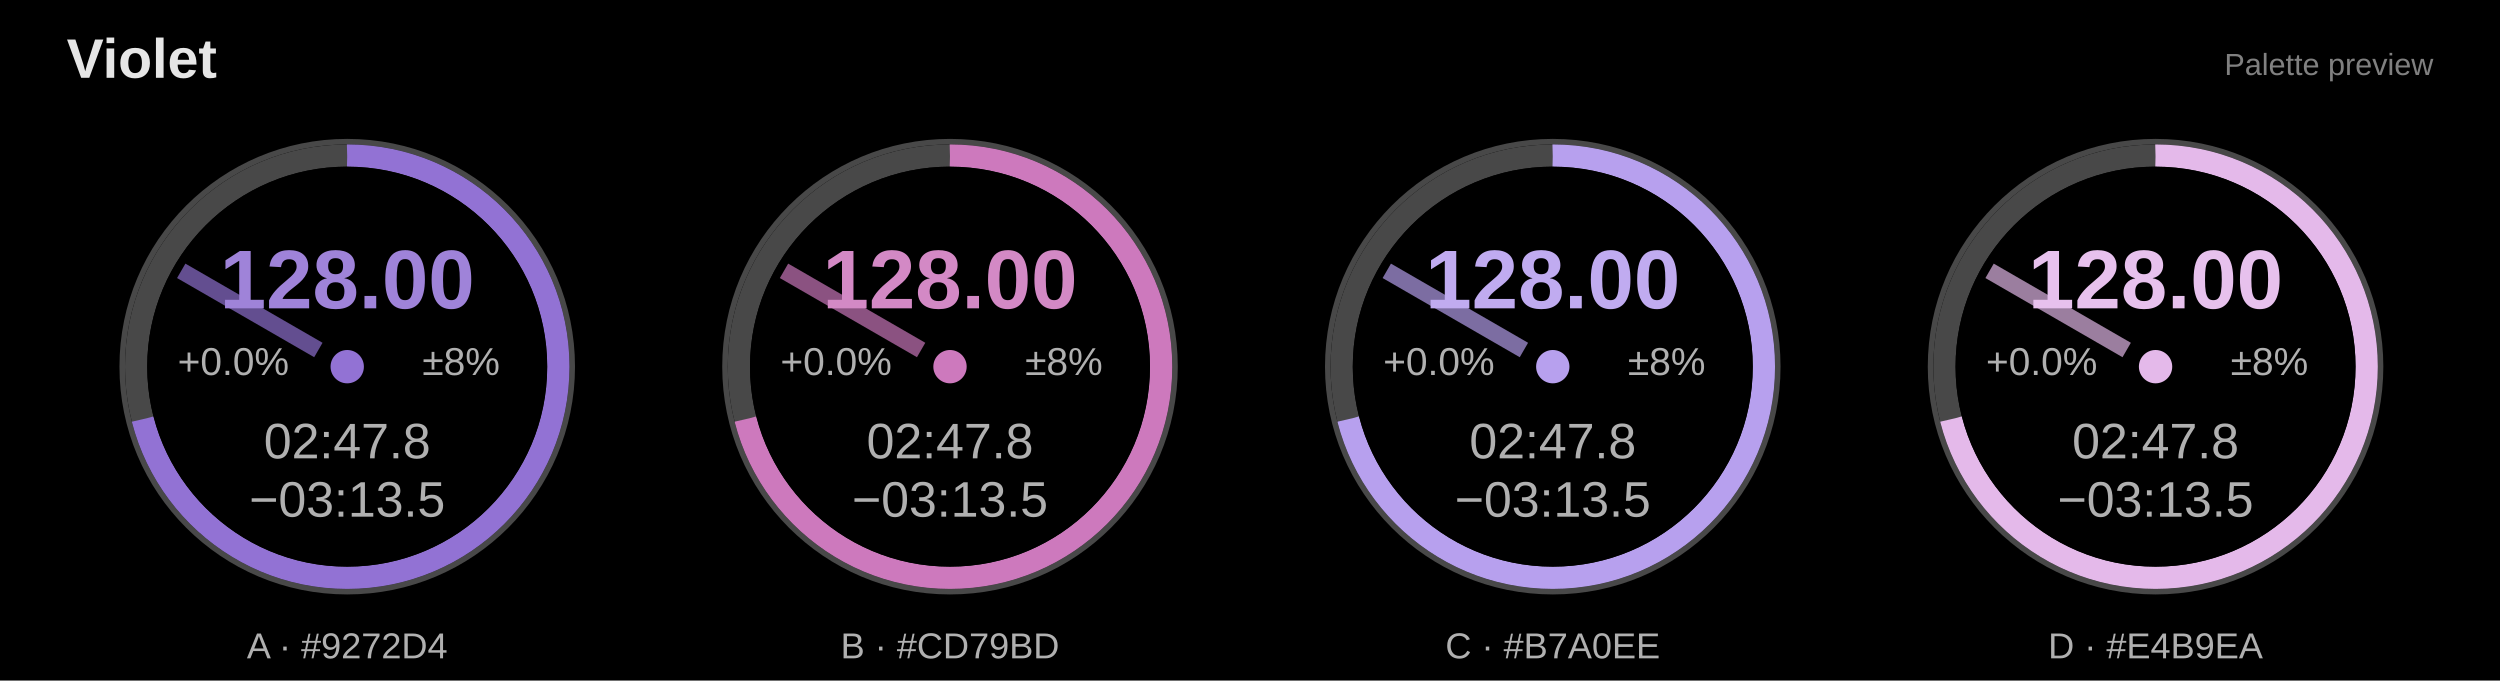
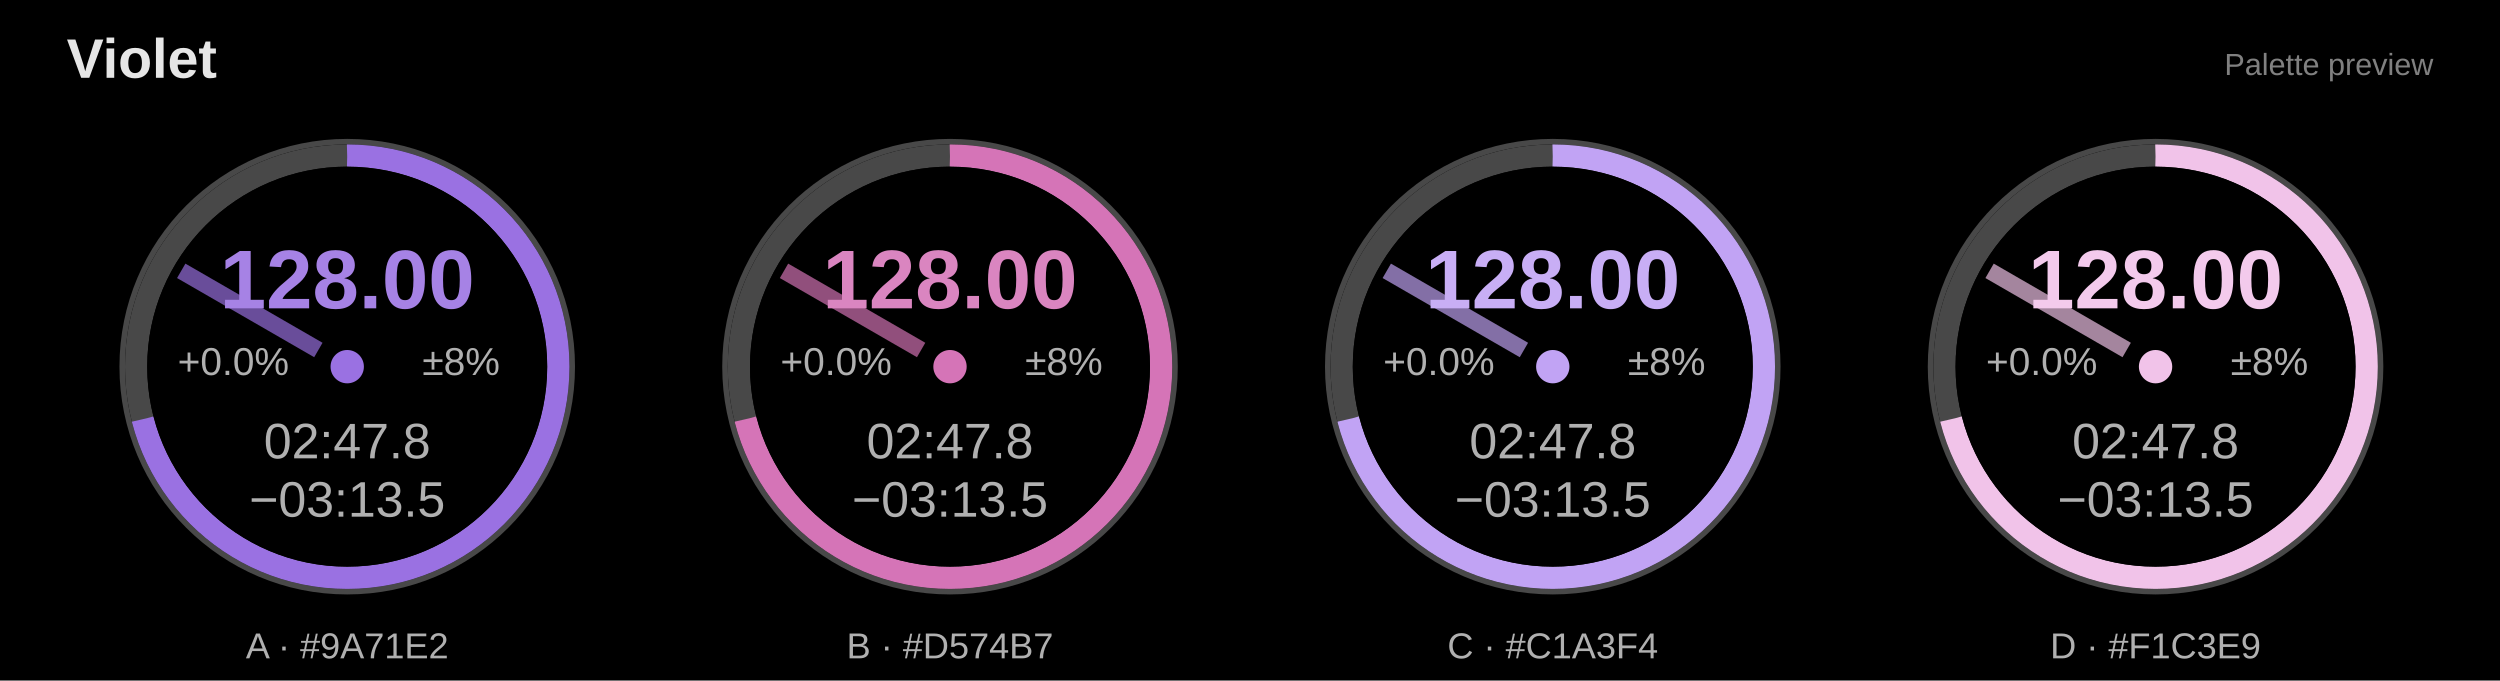
<svg xmlns="http://www.w3.org/2000/svg" width="900" height="245" viewBox="0 0 900 245" role="img" aria-labelledby="title desc">
  <style>text{font-family:Arial,Helvetica,sans-serif;font-variant-numeric:tabular-nums}</style>
  <rect width="900" height="245" fill="#000000" />
  <g transform="translate(0,0)">
    <text x="24" y="28" fill="#E6E6E6" font-size="20" text-anchor="start" font-weight="600">Violet</text>
    <text x="876" y="27" fill="#808080" font-size="11" text-anchor="end" font-weight="400">Palette preview</text>
    <g transform="translate(43,50)">
      <circle cx="82" cy="82" r="81" fill="#000000" stroke="#484848" stroke-width="2" />
      <circle cx="82" cy="82" r="76" fill="none" stroke="#484848" stroke-width="8" />
-       <circle cx="82" cy="82" r="76" fill="none" stroke="#9272D4" stroke-width="8" stroke-dasharray="339.041 138.481" transform="rotate(-90 82 82)" />
+       <circle cx="82" cy="82" r="76" fill="none" stroke="#9A71E2" stroke-width="8" stroke-dasharray="339.041 138.481" transform="rotate(-90 82 82)" />
      <circle cx="82" cy="82" r="71.5" fill="#000000" stroke="#000000" />
-       <rect x="79" y="13" width="6" height="57" fill="#634E90" transform="rotate(-60 82 82)" />
-       <circle cx="82" cy="82" r="6" fill="#9272D4" />
-       <text x="82" y="61" fill="#9F83D9" font-size="30" text-anchor="middle" font-weight="700">128.00</text>
+       <rect x="79" y="13" width="6" height="57" fill="#694D9A" transform="rotate(-60 82 82)" />
+       <circle cx="82" cy="82" r="6" fill="#9A71E2" />
+       <text x="82" y="61" fill="#A682E5" font-size="30" text-anchor="middle" font-weight="700">128.00</text>
      <text x="41" y="85" fill="#B0B0B0" font-size="14" text-anchor="middle" font-weight="400">+0.0%</text>
      <text x="123" y="85" fill="#B0B0B0" font-size="14" text-anchor="middle" font-weight="400">±8%</text>
      <text x="82" y="115" fill="#B0B0B0" font-size="18" text-anchor="middle" font-weight="400">02:47.8</text>
      <text x="82" y="136" fill="#B0B0B0" font-size="18" text-anchor="middle" font-weight="400">−03:13.5</text>
-       <text x="82" y="187" fill="#B0B0B0" font-size="13" text-anchor="middle" font-weight="400">A  ·  #9272D4</text>
+       <text x="82" y="187" fill="#B0B0B0" font-size="13" text-anchor="middle" font-weight="400">A  ·  #9A71E2</text>
    </g>
    <g transform="translate(260,50)">
      <circle cx="82" cy="82" r="81" fill="#000000" stroke="#484848" stroke-width="2" />
      <circle cx="82" cy="82" r="76" fill="none" stroke="#484848" stroke-width="8" />
-       <circle cx="82" cy="82" r="76" fill="none" stroke="#CD79BD" stroke-width="8" stroke-dasharray="339.041 138.481" transform="rotate(-90 82 82)" />
+       <circle cx="82" cy="82" r="76" fill="none" stroke="#D574B7" stroke-width="8" stroke-dasharray="339.041 138.481" transform="rotate(-90 82 82)" />
      <circle cx="82" cy="82" r="71.5" fill="#000000" stroke="#000000" />
-       <rect x="79" y="13" width="6" height="57" fill="#8B5281" transform="rotate(-60 82 82)" />
-       <circle cx="82" cy="82" r="6" fill="#CD79BD" />
-       <text x="82" y="61" fill="#D389C5" font-size="30" text-anchor="middle" font-weight="700">128.00</text>
+       <rect x="79" y="13" width="6" height="57" fill="#914F7C" transform="rotate(-60 82 82)" />
+       <circle cx="82" cy="82" r="6" fill="#D574B7" />
+       <text x="82" y="61" fill="#DA85C0" font-size="30" text-anchor="middle" font-weight="700">128.00</text>
      <text x="41" y="85" fill="#B0B0B0" font-size="14" text-anchor="middle" font-weight="400">+0.0%</text>
      <text x="123" y="85" fill="#B0B0B0" font-size="14" text-anchor="middle" font-weight="400">±8%</text>
      <text x="82" y="115" fill="#B0B0B0" font-size="18" text-anchor="middle" font-weight="400">02:47.8</text>
      <text x="82" y="136" fill="#B0B0B0" font-size="18" text-anchor="middle" font-weight="400">−03:13.5</text>
-       <text x="82" y="187" fill="#B0B0B0" font-size="13" text-anchor="middle" font-weight="400">B  ·  #CD79BD</text>
+       <text x="82" y="187" fill="#B0B0B0" font-size="13" text-anchor="middle" font-weight="400">B  ·  #D574B7</text>
    </g>
    <g transform="translate(477,50)">
      <circle cx="82" cy="82" r="81" fill="#000000" stroke="#484848" stroke-width="2" />
      <circle cx="82" cy="82" r="76" fill="none" stroke="#484848" stroke-width="8" />
-       <circle cx="82" cy="82" r="76" fill="none" stroke="#B7A0EE" stroke-width="8" stroke-dasharray="339.041 138.481" transform="rotate(-90 82 82)" />
+       <circle cx="82" cy="82" r="76" fill="none" stroke="#C1A3F4" stroke-width="8" stroke-dasharray="339.041 138.481" transform="rotate(-90 82 82)" />
      <circle cx="82" cy="82" r="71.5" fill="#000000" stroke="#000000" />
-       <rect x="79" y="13" width="6" height="57" fill="#7C6DA2" transform="rotate(-60 82 82)" />
-       <circle cx="82" cy="82" r="6" fill="#B7A0EE" />
-       <text x="82" y="61" fill="#C0ABF0" font-size="30" text-anchor="middle" font-weight="700">128.00</text>
+       <rect x="79" y="13" width="6" height="57" fill="#836FA6" transform="rotate(-60 82 82)" />
+       <circle cx="82" cy="82" r="6" fill="#C1A3F4" />
+       <text x="82" y="61" fill="#C8AEF5" font-size="30" text-anchor="middle" font-weight="700">128.00</text>
      <text x="41" y="85" fill="#B0B0B0" font-size="14" text-anchor="middle" font-weight="400">+0.0%</text>
      <text x="123" y="85" fill="#B0B0B0" font-size="14" text-anchor="middle" font-weight="400">±8%</text>
      <text x="82" y="115" fill="#B0B0B0" font-size="18" text-anchor="middle" font-weight="400">02:47.8</text>
      <text x="82" y="136" fill="#B0B0B0" font-size="18" text-anchor="middle" font-weight="400">−03:13.5</text>
-       <text x="82" y="187" fill="#B0B0B0" font-size="13" text-anchor="middle" font-weight="400">C  ·  #B7A0EE</text>
+       <text x="82" y="187" fill="#B0B0B0" font-size="13" text-anchor="middle" font-weight="400">C  ·  #C1A3F4</text>
    </g>
    <g transform="translate(694,50)">
      <circle cx="82" cy="82" r="81" fill="#000000" stroke="#484848" stroke-width="2" />
      <circle cx="82" cy="82" r="76" fill="none" stroke="#484848" stroke-width="8" />
-       <circle cx="82" cy="82" r="76" fill="none" stroke="#E4B9EA" stroke-width="8" stroke-dasharray="339.041 138.481" transform="rotate(-90 82 82)" />
+       <circle cx="82" cy="82" r="76" fill="none" stroke="#F1C3E9" stroke-width="8" stroke-dasharray="339.041 138.481" transform="rotate(-90 82 82)" />
      <circle cx="82" cy="82" r="71.5" fill="#000000" stroke="#000000" />
-       <rect x="79" y="13" width="6" height="57" fill="#9B7E9F" transform="rotate(-60 82 82)" />
-       <circle cx="82" cy="82" r="6" fill="#E4B9EA" />
-       <text x="82" y="61" fill="#E7C1ED" font-size="30" text-anchor="middle" font-weight="700">128.00</text>
+       <rect x="79" y="13" width="6" height="57" fill="#A4859E" transform="rotate(-60 82 82)" />
+       <circle cx="82" cy="82" r="6" fill="#F1C3E9" />
+       <text x="82" y="61" fill="#F3CAEC" font-size="30" text-anchor="middle" font-weight="700">128.00</text>
      <text x="41" y="85" fill="#B0B0B0" font-size="14" text-anchor="middle" font-weight="400">+0.0%</text>
      <text x="123" y="85" fill="#B0B0B0" font-size="14" text-anchor="middle" font-weight="400">±8%</text>
      <text x="82" y="115" fill="#B0B0B0" font-size="18" text-anchor="middle" font-weight="400">02:47.8</text>
      <text x="82" y="136" fill="#B0B0B0" font-size="18" text-anchor="middle" font-weight="400">−03:13.5</text>
-       <text x="82" y="187" fill="#B0B0B0" font-size="13" text-anchor="middle" font-weight="400">D  ·  #E4B9EA</text>
+       <text x="82" y="187" fill="#B0B0B0" font-size="13" text-anchor="middle" font-weight="400">D  ·  #F1C3E9</text>
    </g>
  </g>
</svg>
